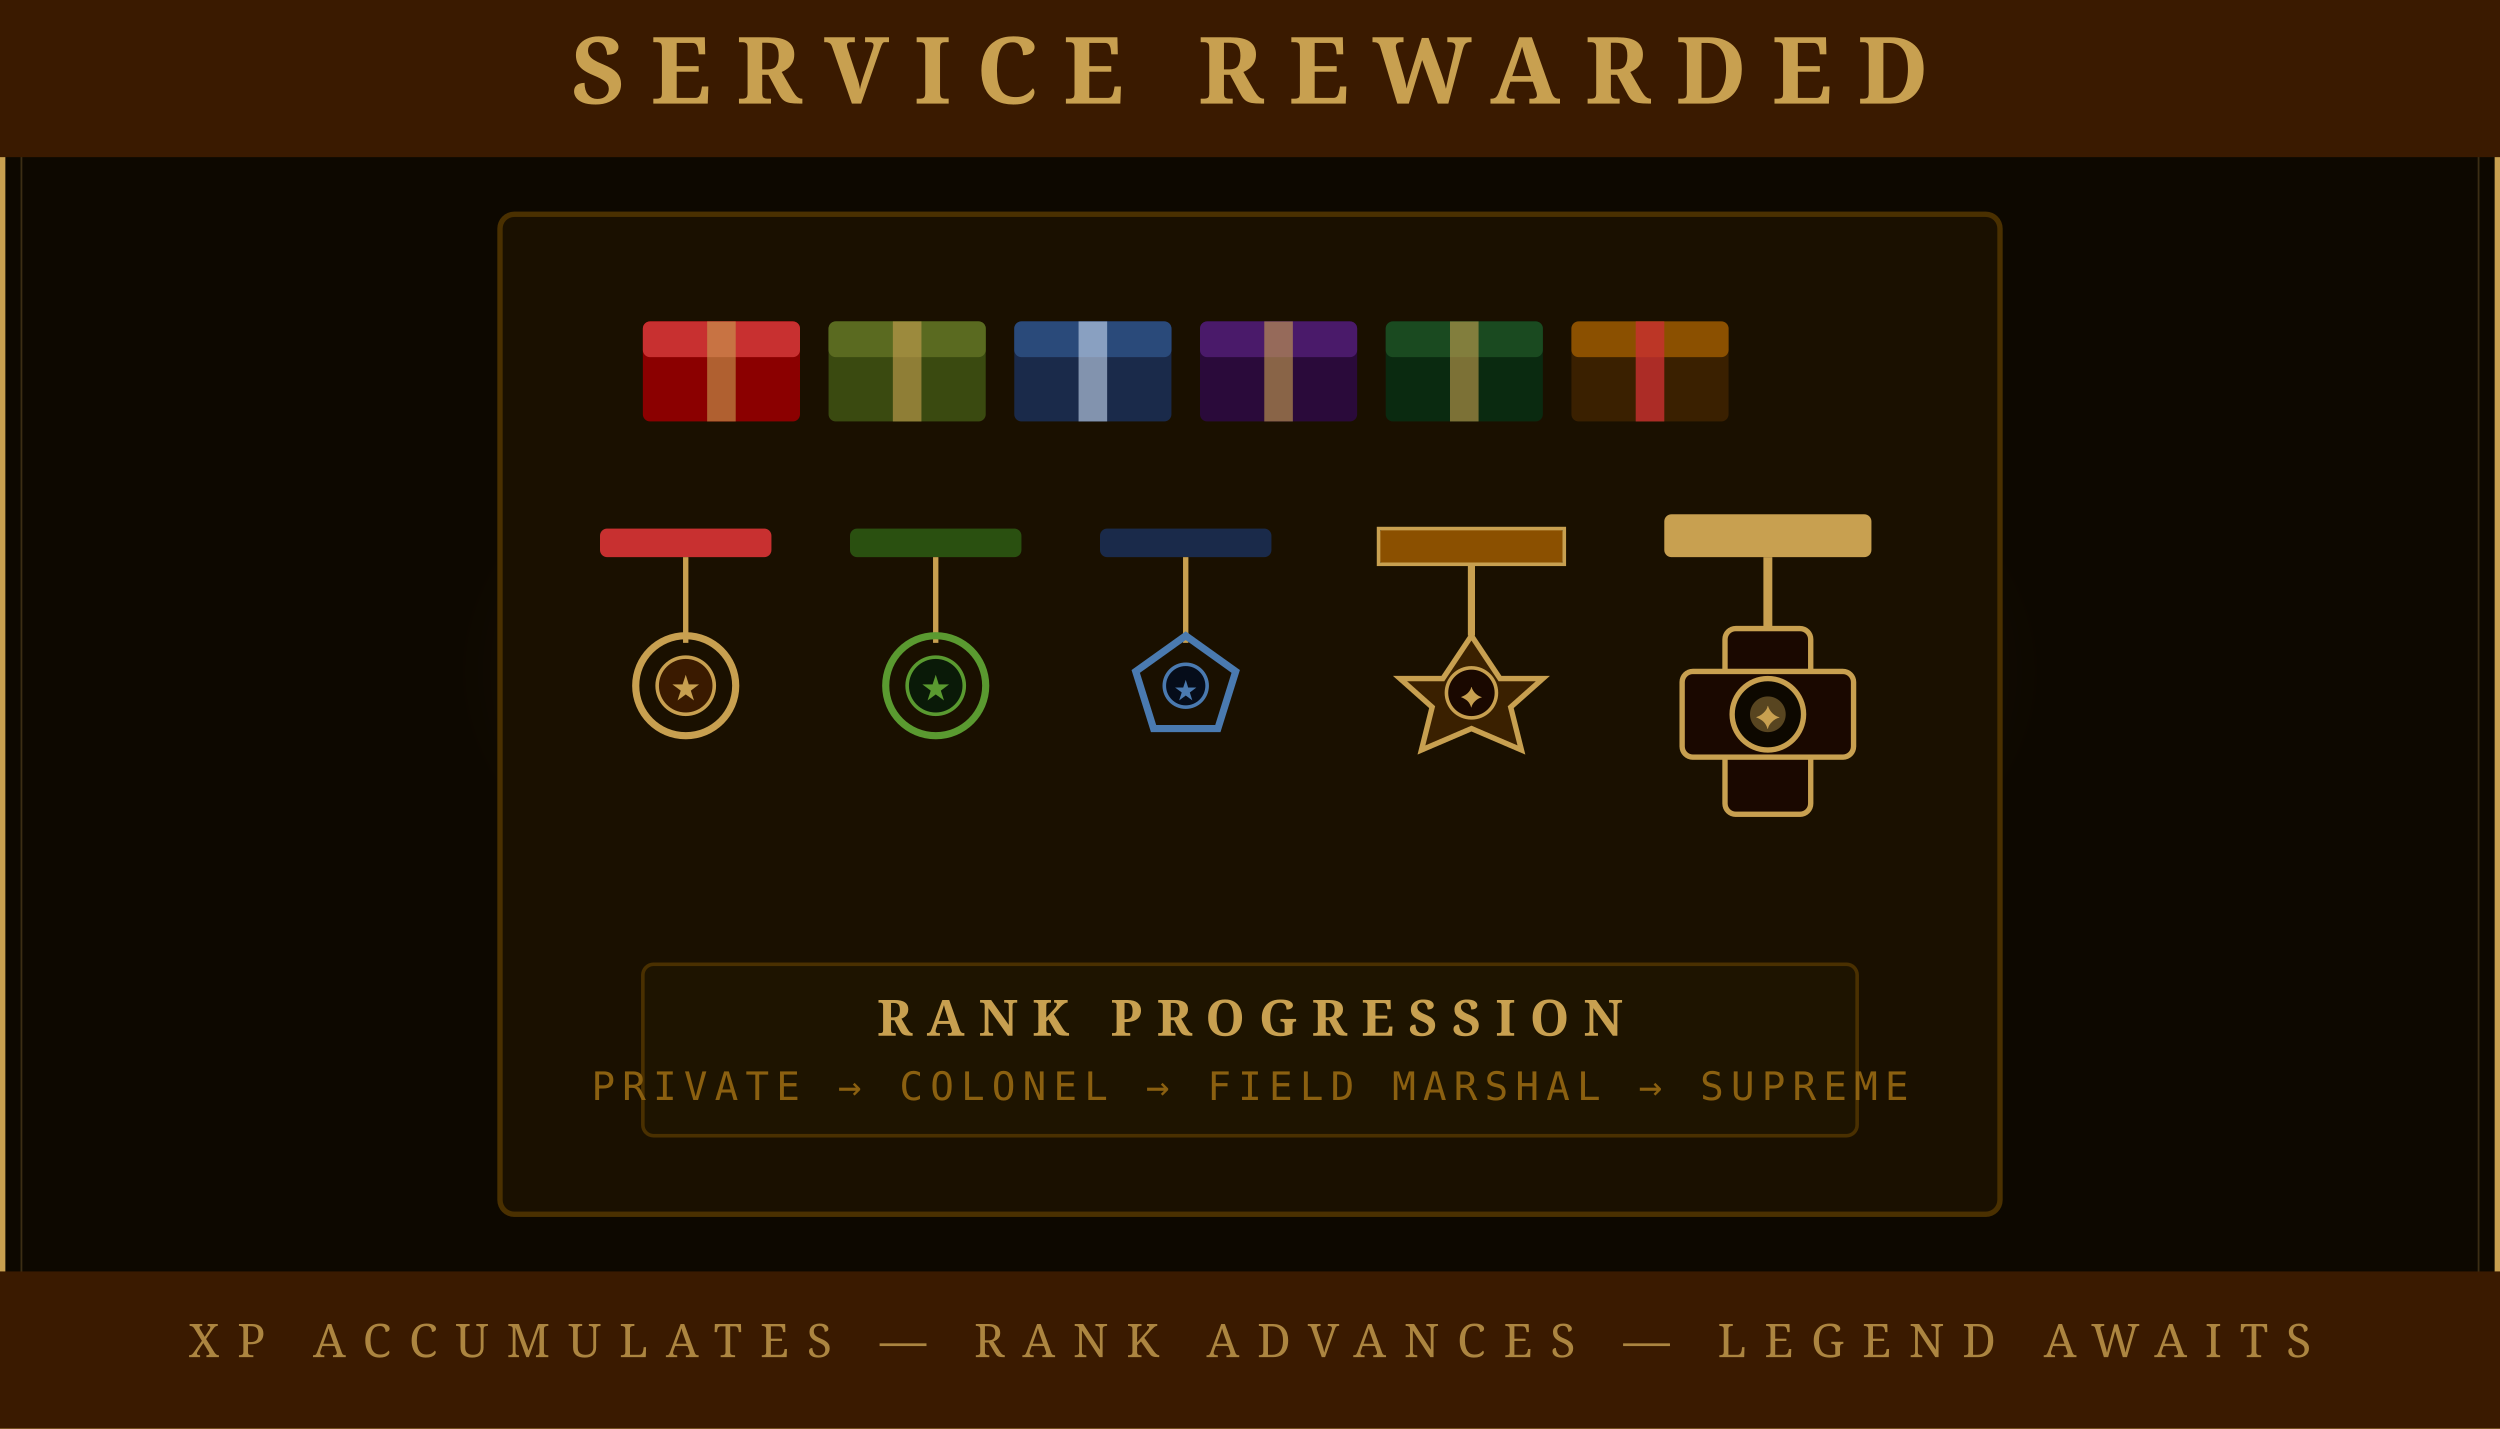
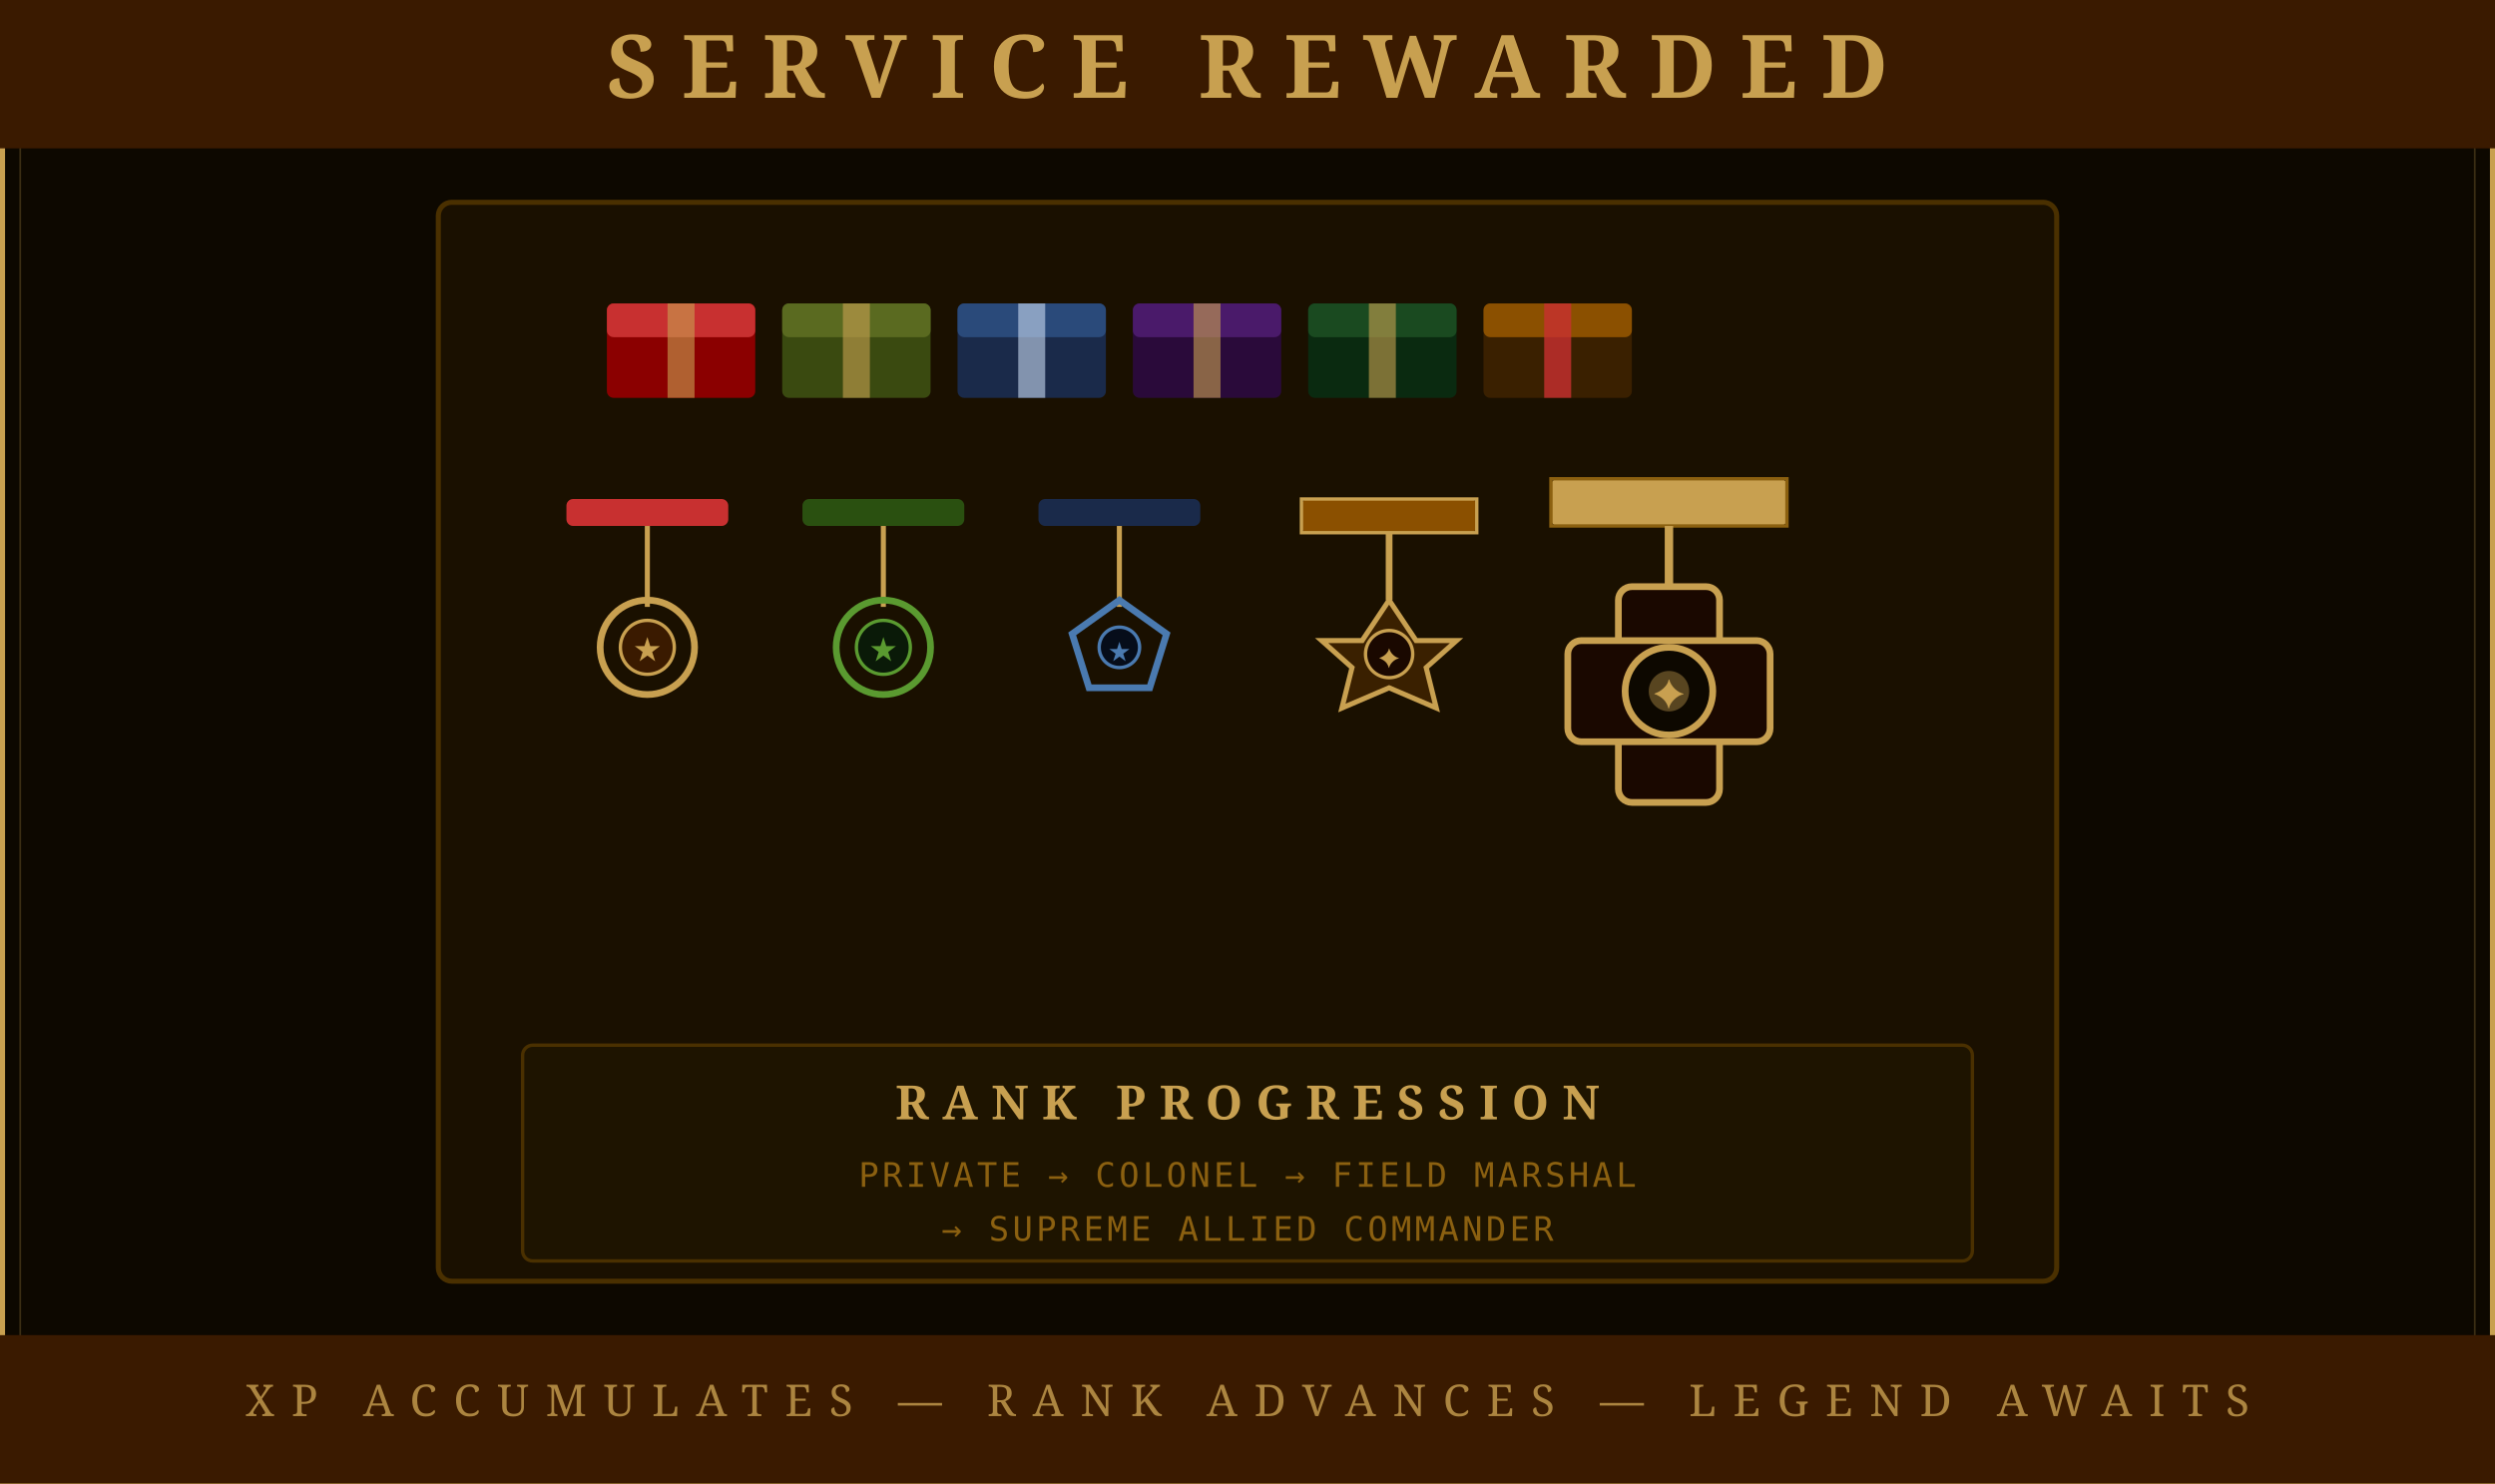
- <svg xmlns="http://www.w3.org/2000/svg" viewBox="0 0 700 400" width="700" height="400">
+ <svg xmlns="http://www.w3.org/2000/svg" viewBox="0 0 740 440" width="740" height="440">
  <defs>
    <radialGradient id="pm-glow" cx="50%" cy="45%" r="45%">
      <stop offset="0%" stop-color="#c8a050" stop-opacity="0.2" />
      <stop offset="100%" stop-color="#c8a050" stop-opacity="0" />
    </radialGradient>
  </defs>
-   <rect width="700" height="400" fill="#0d0800" />
-   <rect width="700" height="400" fill="none" stroke="#c8a050" stroke-width="3" />
-   <rect x="6" y="6" width="688" height="388" fill="none" stroke="#c8a050" stroke-width="0.5" opacity="0.25" />
-   <rect x="0" y="0" width="700" height="44" fill="#3a1a00" />
-   <text x="350" y="29" font-family="serif" font-size="26" font-weight="bold" fill="#c8a050" text-anchor="middle" letter-spacing="7">SERVICE REWARDED</text>
-   <rect x="0" y="356" width="700" height="44" fill="#3a1a00" />
-   <text x="350" y="380" font-family="serif" font-size="13" fill="#c8a050" text-anchor="middle" letter-spacing="5" opacity="0.8">XP ACCUMULATES — RANK ADVANCES — LEGEND AWAITS</text>
-   <ellipse cx="350" cy="200" rx="250" ry="120" fill="url(#pm-glow)" />
-   <rect x="140" y="60" width="420" height="280" fill="#1a1000" rx="4" stroke="#4a3000" stroke-width="1.5" />
+   <rect width="740" height="440" fill="#0d0800" />
+   <rect width="740" height="440" fill="none" stroke="#c8a050" stroke-width="3" />
+   <rect x="6" y="6" width="728" height="428" fill="none" stroke="#c8a050" stroke-width="0.5" opacity="0.25" />
+   <rect x="0" y="0" width="740" height="44" fill="#3a1a00" />
+   <text x="370" y="29" font-family="serif" font-size="26" font-weight="bold" fill="#c8a050" text-anchor="middle" letter-spacing="7">SERVICE REWARDED</text>
+   <rect x="0" y="396" width="740" height="44" fill="#3a1a00" />
+   <text x="370" y="420" font-family="serif" font-size="13" fill="#c8a050" text-anchor="middle" letter-spacing="5" opacity="0.8">XP ACCUMULATES — RANK ADVANCES — LEGEND AWAITS</text>
+   <ellipse cx="370" cy="210" rx="270" ry="130" fill="url(#pm-glow)" />
+   <rect x="130" y="60" width="480" height="320" fill="#1a1000" rx="4" stroke="#4a3000" stroke-width="1.5" />
  <g transform="translate(180, 90)">
    <rect x="0" y="0" width="44" height="28" fill="#8b0000" rx="2" />
    <rect x="0" y="0" width="44" height="10" fill="#c83030" rx="2" />
    <rect x="18" y="0" width="8" height="28" fill="#c8a050" opacity="0.6" />
    <rect x="52" y="0" width="44" height="28" fill="#3a4a10" rx="2" />
    <rect x="52" y="0" width="44" height="10" fill="#5a6a20" rx="2" />
    <rect x="70" y="0" width="8" height="28" fill="#c8a050" opacity="0.6" />
    <rect x="104" y="0" width="44" height="28" fill="#1a2a4a" rx="2" />
    <rect x="104" y="0" width="44" height="10" fill="#2a4a7a" rx="2" />
    <rect x="122" y="0" width="8" height="28" fill="#c8d8f0" opacity="0.6" />
    <rect x="156" y="0" width="44" height="28" fill="#2a0a3a" rx="2" />
    <rect x="156" y="0" width="44" height="10" fill="#4a1a6a" rx="2" />
    <rect x="174" y="0" width="8" height="28" fill="#c8a050" opacity="0.6" />
    <rect x="208" y="0" width="44" height="28" fill="#0a2a10" rx="2" />
    <rect x="208" y="0" width="44" height="10" fill="#1a4a20" rx="2" />
    <rect x="226" y="0" width="8" height="28" fill="#c8a050" opacity="0.6" />
    <rect x="260" y="0" width="44" height="28" fill="#3a2000" rx="2" />
    <rect x="260" y="0" width="44" height="10" fill="#8b5000" rx="2" />
    <rect x="278" y="0" width="8" height="28" fill="#c83030" opacity="0.8" />
  </g>
  <g transform="translate(168, 148)">
    <rect x="0" y="0" width="48" height="8" fill="#c83030" rx="2" />
    <line x1="24" y1="8" x2="24" y2="32" stroke="#c8a050" stroke-width="1.5" />
    <circle cx="24" cy="44" r="14" fill="none" stroke="#c8a050" stroke-width="2" />
    <circle cx="24" cy="44" r="8" fill="#3a1a00" stroke="#c8a050" stroke-width="1" />
    <text x="24" y="48" font-family="serif" font-size="10" fill="#c8a050" text-anchor="middle">★</text>
    <rect x="70" y="0" width="48" height="8" fill="#2a5010" rx="2" />
    <line x1="94" y1="8" x2="94" y2="32" stroke="#c8a050" stroke-width="1.5" />
    <circle cx="94" cy="44" r="14" fill="none" stroke="#5a9a30" stroke-width="2" />
    <circle cx="94" cy="44" r="8" fill="#0a1a08" stroke="#5a9a30" stroke-width="1" />
    <text x="94" y="48" font-family="serif" font-size="10" fill="#5a9a30" text-anchor="middle">★</text>
    <rect x="140" y="0" width="48" height="8" fill="#1a2a4a" rx="2" />
    <line x1="164" y1="8" x2="164" y2="32" stroke="#c8a050" stroke-width="1.5" />
    <polygon points="164,30 178,40 173,56 155,56 150,40" fill="none" stroke="#4a7ab0" stroke-width="2" />
    <circle cx="164" cy="44" r="6" fill="#060d1a" stroke="#4a7ab0" stroke-width="1" />
    <text x="164" y="48" font-family="serif" font-size="8" fill="#4a7ab0" text-anchor="middle">★</text>
    <rect x="218" y="0" width="52" height="10" fill="#8b5000" rx="2" />
    <rect x="218" y="0" width="52" height="10" fill="none" stroke="#c8a050" stroke-width="1" />
    <line x1="244" y1="10" x2="244" y2="30" stroke="#c8a050" stroke-width="2" />
    <polygon points="244,30 252,42 264,42 255,50 258,62 244,56 230,62 233,50 224,42 236,42" fill="#3a2000" stroke="#c8a050" stroke-width="1.5" />
    <circle cx="244" cy="46" r="7" fill="#1a0800" stroke="#c8a050" stroke-width="1" />
    <text x="244" y="50" font-family="serif" font-size="8" fill="#c8a050" text-anchor="middle">✦</text>
-     <rect x="298" y="-4" width="58" height="12" fill="#c8a050" rx="2" />
-     <line x1="327" y1="8" x2="327" y2="28" stroke="#c8a050" stroke-width="2.5" />
-     <rect x="315" y="28" width="24" height="52" rx="3" fill="#1a0800" stroke="#c8a050" stroke-width="1.5" />
-     <rect x="303" y="40" width="48" height="24" rx="3" fill="#1a0800" stroke="#c8a050" stroke-width="1.5" />
-     <circle cx="327" cy="52" r="10" fill="#0d0800" stroke="#c8a050" stroke-width="1.5" />
-     <text x="327" y="56" font-family="serif" font-size="9" fill="#c8a050" text-anchor="middle">✦</text>
-     <circle cx="327" cy="52" r="5" fill="#c8a050" opacity="0.4" />
+     <rect x="292" y="-6" width="70" height="14" fill="#c8a050" rx="2" />
+     <rect x="292" y="-6" width="70" height="14" fill="none" stroke="#8b6010" stroke-width="1" />
+     <line x1="327" y1="8" x2="327" y2="26" stroke="#c8a050" stroke-width="2.5" />
+     <rect x="312" y="26" width="30" height="64" rx="4" fill="#1a0800" stroke="#c8a050" stroke-width="2" />
+     <rect x="297" y="42" width="60" height="30" rx="4" fill="#1a0800" stroke="#c8a050" stroke-width="2" />
+     <circle cx="327" cy="57" r="13" fill="#0d0800" stroke="#c8a050" stroke-width="2" />
+     <text x="327" y="62" font-family="serif" font-size="12" fill="#c8a050" text-anchor="middle">✦</text>
+     <circle cx="327" cy="57" r="6" fill="#c8a050" opacity="0.4" />
  </g>
-   <g transform="translate(180, 270)">
-     <rect x="0" y="0" width="340" height="48" fill="#1e1400" rx="3" stroke="#4a3000" stroke-width="1" />
-     <text x="170" y="20" font-family="serif" font-size="14" font-weight="bold" fill="#c8a050" text-anchor="middle" letter-spacing="4">RANK PROGRESSION</text>
-     <text x="170" y="38" font-family="monospace" font-size="11" fill="#8b6010" text-anchor="middle" letter-spacing="2">PRIVATE → COLONEL → FIELD MARSHAL → SUPREME</text>
+   <g transform="translate(155, 310)">
+     <rect x="0" y="0" width="430" height="64" fill="#1e1400" rx="3" stroke="#4a3000" stroke-width="1" />
+     <text x="215" y="22" font-family="serif" font-size="14" font-weight="bold" fill="#c8a050" text-anchor="middle" letter-spacing="4">RANK PROGRESSION</text>
+     <text x="215" y="42" font-family="monospace" font-size="10" fill="#8b6010" text-anchor="middle" letter-spacing="1">PRIVATE → COLONEL → FIELD MARSHAL</text>
+     <text x="215" y="58" font-family="monospace" font-size="10" fill="#8b6010" text-anchor="middle" letter-spacing="1">→ SUPREME ALLIED COMMANDER</text>
  </g>
</svg>
